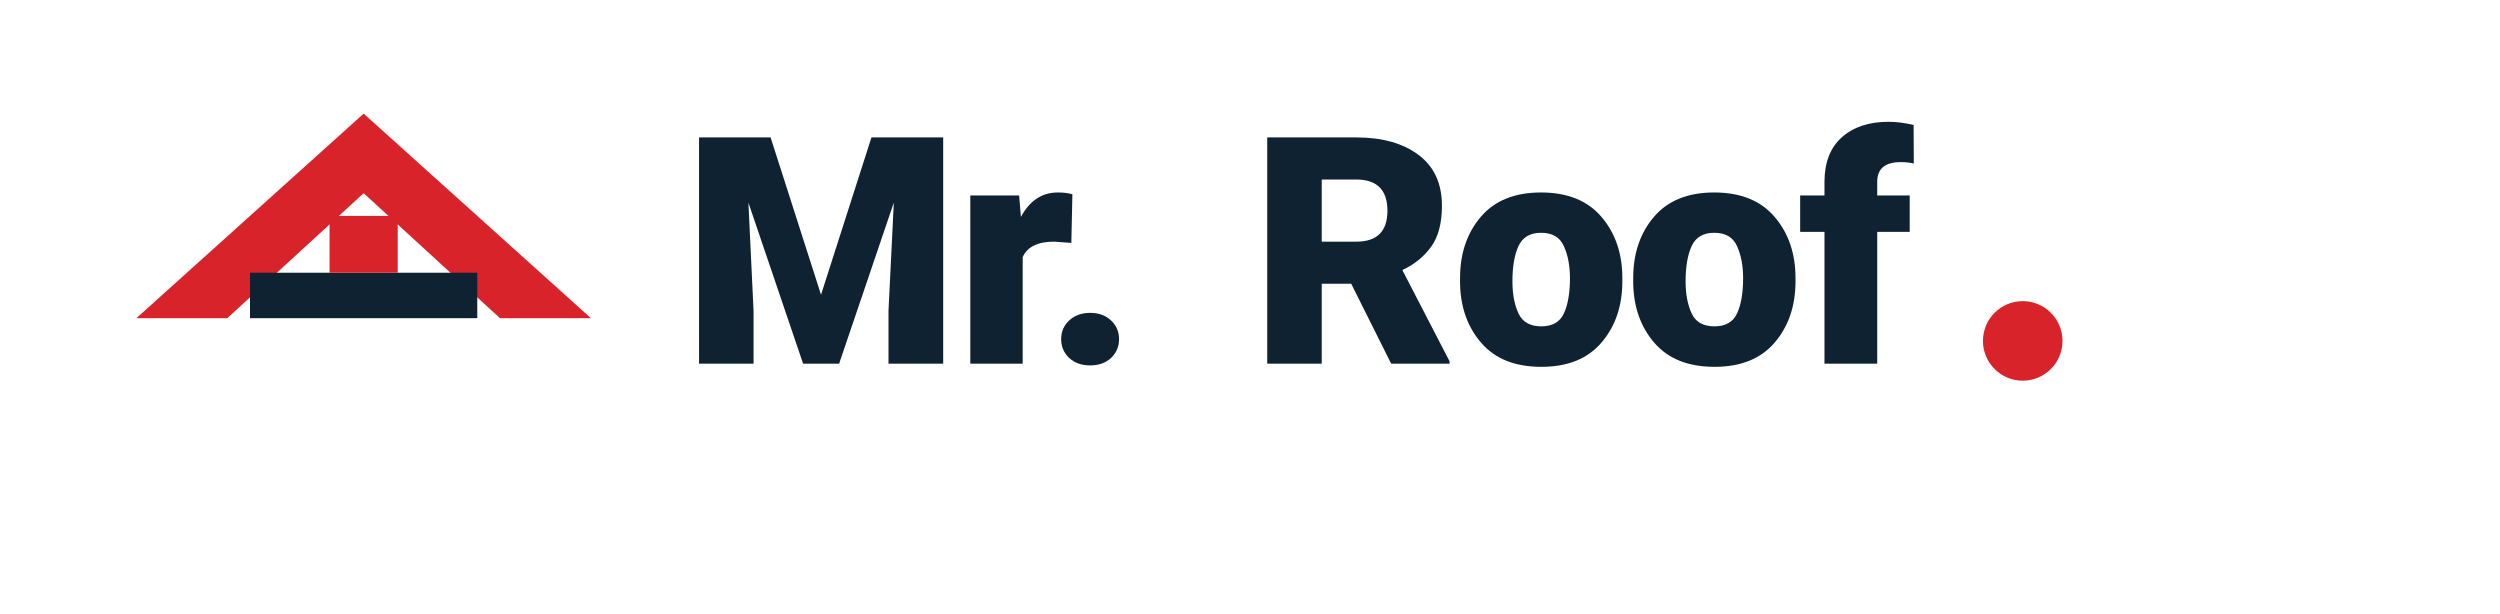
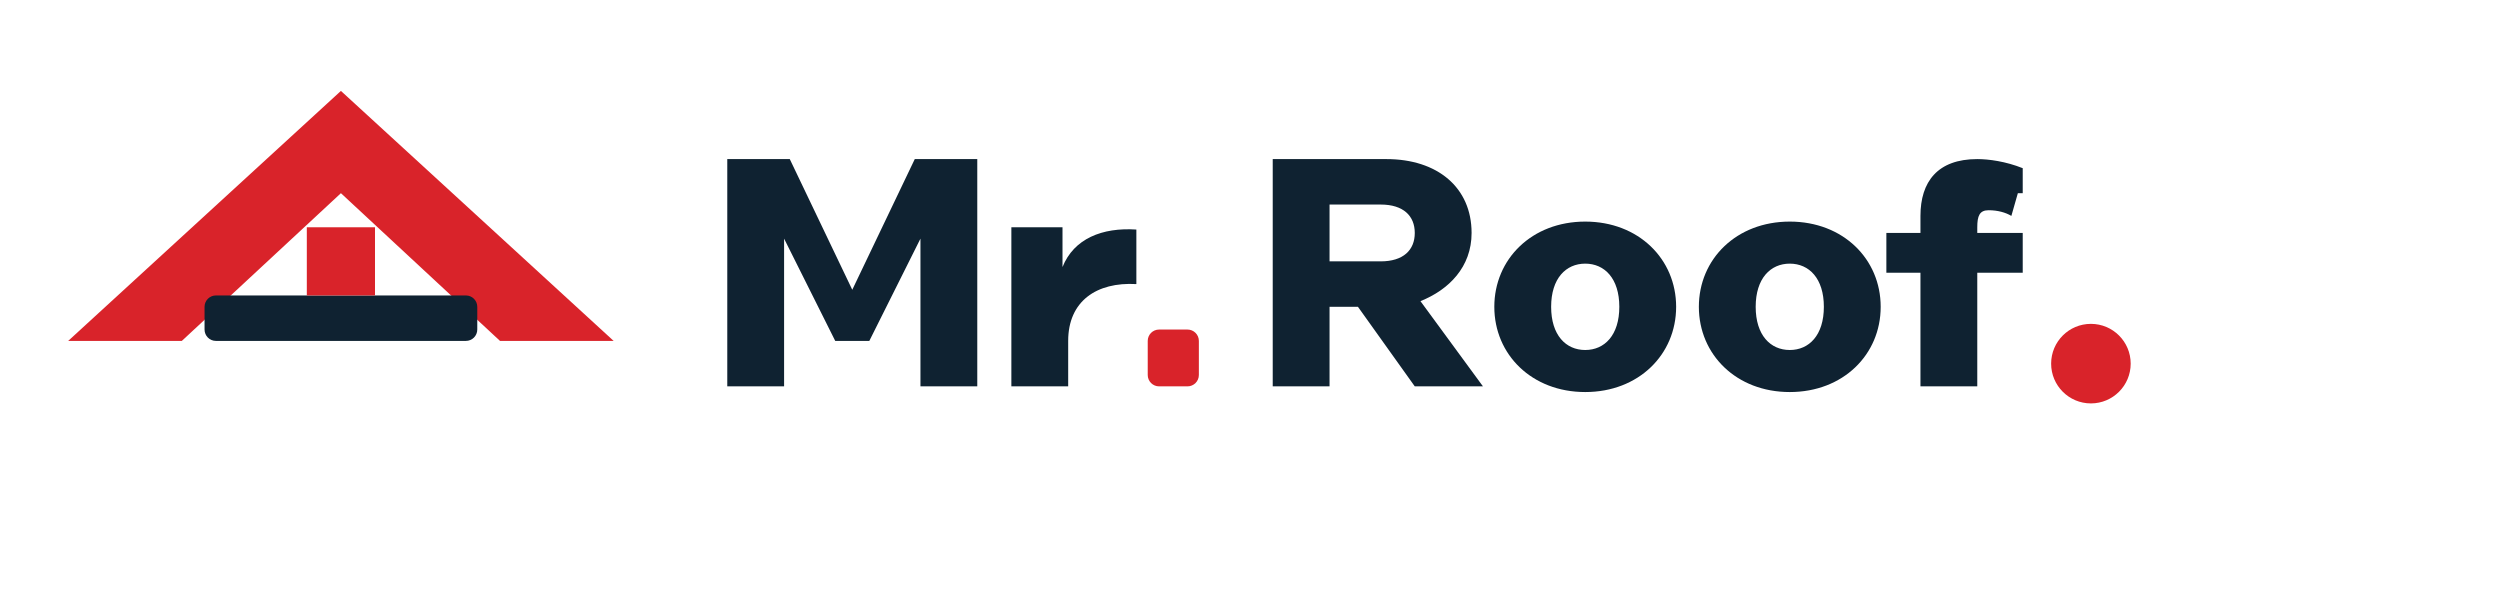
- <svg xmlns="http://www.w3.org/2000/svg" viewBox="0 0 220 54" fill="none">
-   <path d="M12 28L32 10L52 28H44L32 17L20 28H12Z" fill="#D9232A" />
-   <rect x="22" y="24" width="20" height="4" fill="#0F2231" />
-   <rect x="29" y="19" width="6" height="5" fill="#D9232A" />
-   <text x="60" y="32" font-family="system-ui, -apple-system, 'Segoe UI', Roboto, sans-serif" font-size="28" font-weight="900" fill="#0F2231" letter-spacing="-0.5">Mr.</text>
-   <text x="110" y="32" font-family="system-ui, -apple-system, 'Segoe UI', Roboto, sans-serif" font-size="28" font-weight="900" fill="#0F2231" letter-spacing="-0.5">Roof</text>
-   <circle cx="178" cy="30" r="3.5" fill="#D9232A" />
+ <svg xmlns="http://www.w3.org/2000/svg" width="220" height="54" viewBox="0 0 220 54" fill="none">
+   <path d="M6 30L30 8L54 30H44L30 17L16 30H6Z" fill="#D9232A" />
+   <rect x="18" y="26" width="24" height="4" rx="1" fill="#0F2231" />
+   <rect x="27" y="20" width="6" height="6" fill="#D9232A" />
+   <path d="M64 34V14H69.5L75 25.5L80.5 14H86V34H81V21L76.5 30H73.5L69 21V34H64Z" fill="#0F2231" />
+   <path d="M89 34V20H93.5V23.5C94.5 21 97 20 100 20.2V25C96.5 24.8 94 26.5 94 30V34H89Z" fill="#0F2231" />
+   <rect x="101" y="29" width="4.5" height="5" rx="1" fill="#D9232A" />
+   <path d="M112 34V14H122C126.5 14 129.5 16.5 129.5 20.5C129.5 23.5 127.5 25.5 125 26.5L130.5 34H124.5L119.5 27H117V34H112ZM117 23H121.5C123.5 23 124.5 22 124.5 20.5C124.5 19 123.5 18 121.5 18H117V23Z" fill="#0F2231" />
+   <path d="M131.5 27C131.5 22.8 134.8 19.5 139.5 19.5C144.2 19.5 147.5 22.8 147.5 27C147.5 31.2 144.2 34.5 139.5 34.5C134.8 34.5 131.5 31.2 131.5 27ZM142.5 27C142.5 24.5 141.2 23.2 139.5 23.2C137.8 23.2 136.5 24.5 136.5 27C136.5 29.5 137.8 30.8 139.5 30.8C141.2 30.8 142.5 29.5 142.5 27Z" fill="#0F2231" />
+   <path d="M149.5 27C149.5 22.8 152.8 19.5 157.5 19.5C162.2 19.5 165.5 22.8 165.5 27C165.5 31.2 162.2 34.5 157.5 34.5C152.8 34.5 149.5 31.2 149.5 27ZM160.5 27C160.5 24.5 159.2 23.2 157.5 23.2C155.8 23.2 154.5 24.5 154.5 27C154.5 29.5 155.8 30.8 157.5 30.8C159.2 30.8 160.5 29.5 160.5 27Z" fill="#0F2231" />
+   <path d="M172 17C172 15.5 173 14.5 175 14.5C176.5 14.5 177.5 15 178 15.5L177 19C176.5 18.7 175.8 18.5 175 18.5C174.2 18.5 174 19 174 20V20.5H178V24H174V34H169V24H166V20.5H169V19C169 16 170.5 14 174 14C175 14 176.5 14.2 178 14.8V17H172Z" fill="#0F2231" />
+   <circle cx="184" cy="32" r="3.5" fill="#D9232A" />
</svg>
